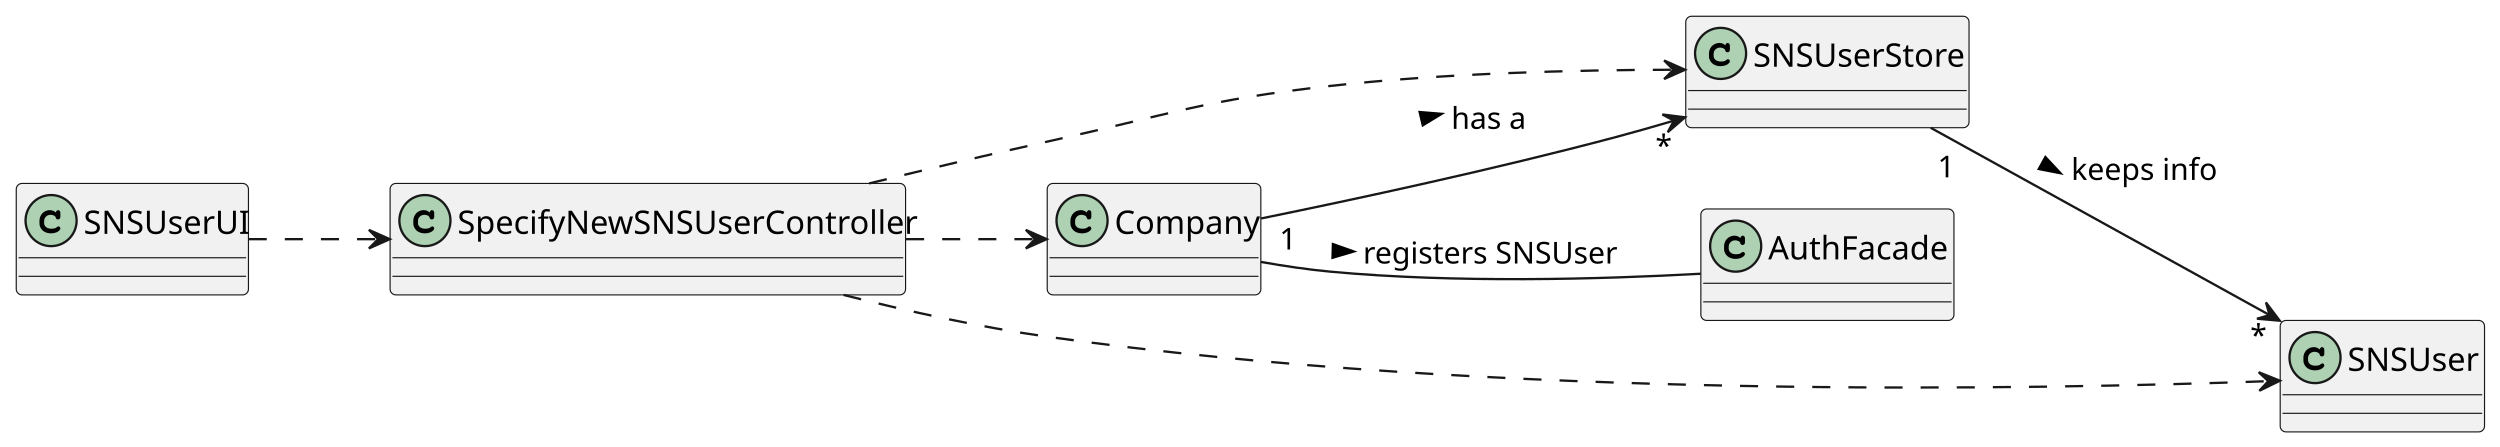
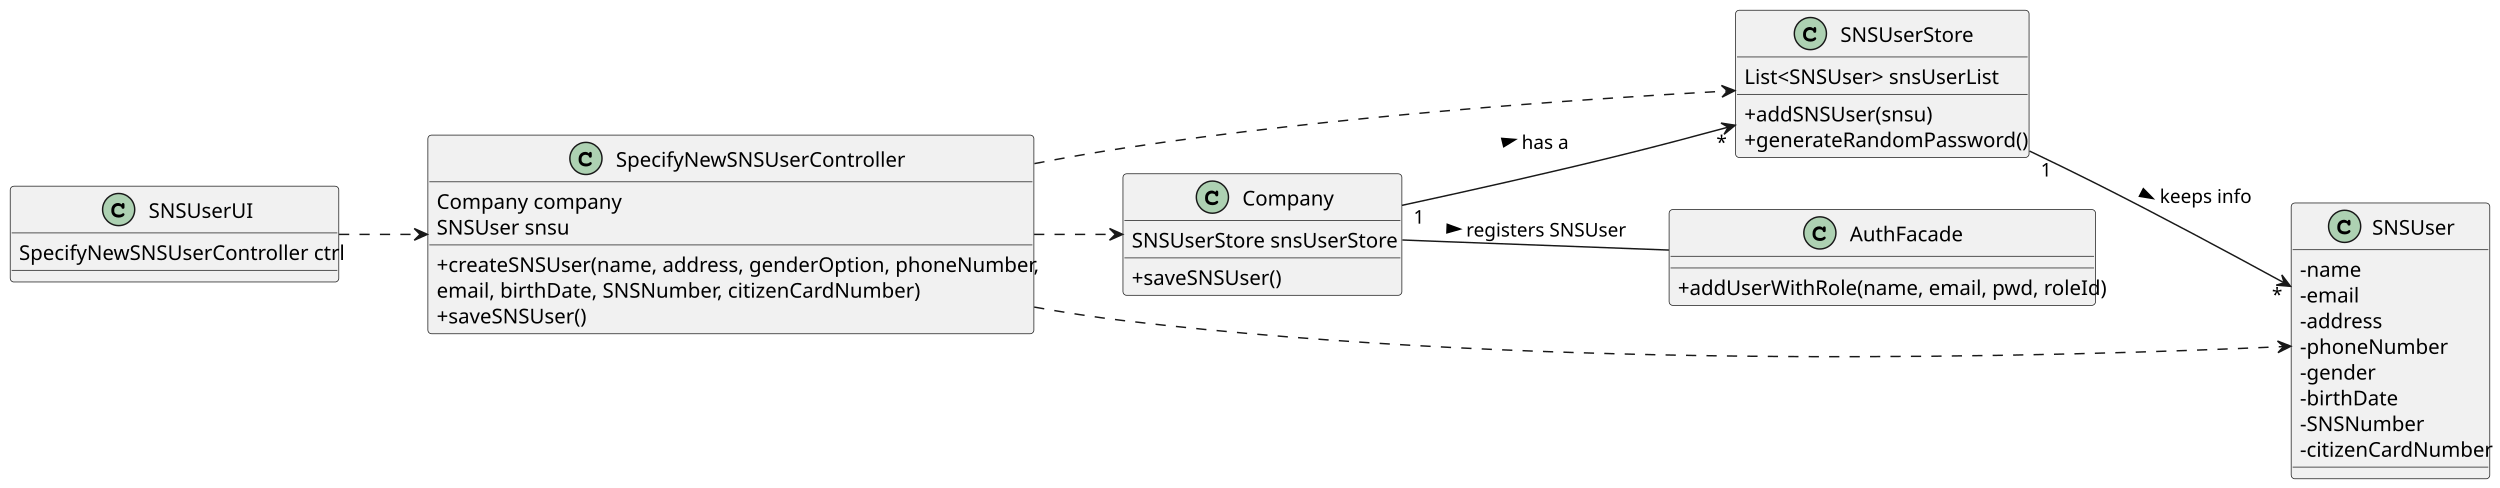
- <svg xmlns="http://www.w3.org/2000/svg" contentStyleType="text/css" height="173.7px" preserveAspectRatio="none" style="width:969px;height:173px;background:#FFFFFF;" version="1.1" viewBox="0 0 969 173" width="969.3px" zoomAndPan="magnify">
+ <svg xmlns="http://www.w3.org/2000/svg" contentStyleType="text/css" height="334px" preserveAspectRatio="none" style="width:1712px;height:334px;background:#FFFFFF;" version="1.1" viewBox="0 0 1712 334" width="1712px" zoomAndPan="magnify">
  <defs />
  <g>
    <g id="elem_SNSUserUI">
-       <rect codeLine="4" fill="#F1F1F1" height="43.2" id="SNSUserUI" rx="2.25" ry="2.25" style="stroke:#181818;stroke-width:0.45;" width="90" x="6.3" y="71.1" />
-       <ellipse cx="19.8" cy="85.5" fill="#ADD1B2" rx="9.9" ry="9.9" style="stroke:#181818;stroke-width:0.9;" />
-       <path d="M21.6,82.35 Q21.783,81.9 21.994,81.675 Q22.205,81.45 22.444,81.45 Q22.866,81.45 23.133,81.703 Q23.4,81.956 23.4,82.547 L23.4,83.953 Q23.4,84.544 23.147,84.797 Q22.894,85.05 22.5,85.05 Q22.148,85.05 21.923,84.895 Q21.698,84.741 21.6,84.333 Q21.558,84.052 21.403,83.897 Q21.122,83.602 20.616,83.433 Q20.109,83.25 19.603,83.25 Q18.97,83.25 18.436,83.503 Q17.916,83.756 17.508,84.319 Q17.1,84.881 17.1,85.655 L17.1,86.484 Q17.1,87.412 17.859,88.031 Q18.619,88.65 19.969,88.65 Q20.77,88.65 21.333,88.467 Q21.656,88.369 22.022,88.045 Q22.261,87.862 22.387,87.806 Q22.514,87.75 22.669,87.75 Q22.964,87.75 23.175,87.989 Q23.4,88.214 23.4,88.537 Q23.4,88.847 23.091,89.213 Q22.641,89.747 21.923,90.042 Q20.981,90.45 19.828,90.45 Q18.478,90.45 17.395,89.916 Q16.523,89.494 15.905,88.58 Q15.3,87.666 15.3,86.583 L15.3,85.598 Q15.3,84.473 15.834,83.489 Q16.383,82.505 17.325,81.984 Q18.281,81.45 19.35,81.45 Q19.997,81.45 20.559,81.675 Q21.122,81.9 21.6,82.35 Z " fill="#000000" />
-       <text fill="#000000" font-family="sans-serif" font-size="12.6" lengthAdjust="spacing" textLength="61.2" x="32.4" y="90.656">SNSUserUI</text>
-       <line style="stroke:#181818;stroke-width:0.45;" x1="7.2" x2="95.4" y1="99.9" y2="99.9" />
-       <line style="stroke:#181818;stroke-width:0.45;" x1="7.2" x2="95.4" y1="107.1" y2="107.1" />
+       <rect codeLine="4" fill="#F1F1F1" height="65.609" id="SNSUserUI" rx="2.5" ry="2.5" style="stroke:#181818;stroke-width:0.5;" width="225" x="7" y="127.5" />
+       <ellipse cx="81.25" cy="143.5" fill="#ADD1B2" rx="11" ry="11" style="stroke:#181818;stroke-width:1.0;" />
+       <path d="M83.25,140 Q83.453,139.5 83.688,139.25 Q83.922,139 84.188,139 Q84.656,139 84.953,139.281 Q85.25,139.562 85.25,140.219 L85.25,141.781 Q85.25,142.438 84.969,142.719 Q84.688,143 84.25,143 Q83.859,143 83.609,142.828 Q83.359,142.656 83.25,142.203 Q83.203,141.891 83.031,141.719 Q82.719,141.391 82.156,141.203 Q81.594,141 81.031,141 Q80.328,141 79.734,141.281 Q79.156,141.562 78.703,142.188 Q78.25,142.812 78.25,143.672 L78.25,144.594 Q78.25,145.625 79.094,146.312 Q79.938,147 81.438,147 Q82.328,147 82.953,146.797 Q83.312,146.688 83.719,146.328 Q83.984,146.125 84.125,146.062 Q84.266,146 84.438,146 Q84.766,146 85,146.266 Q85.25,146.516 85.25,146.875 Q85.25,147.219 84.906,147.625 Q84.406,148.219 83.609,148.547 Q82.562,149 81.281,149 Q79.781,149 78.578,148.406 Q77.609,147.938 76.922,146.922 Q76.25,145.906 76.25,144.703 L76.25,143.609 Q76.25,142.359 76.844,141.266 Q77.453,140.172 78.5,139.594 Q79.562,139 80.75,139 Q81.469,139 82.094,139.25 Q82.719,139.5 83.25,140 Z " fill="#000000" />
+       <text fill="#000000" font-family="sans-serif" font-size="14" lengthAdjust="spacing" textLength="68" x="101.75" y="149.228">SNSUserUI</text>
+       <line style="stroke:#181818;stroke-width:0.5;" x1="8" x2="231" y1="159.5" y2="159.5" />
+       <text fill="#000000" font-family="sans-serif" font-size="14" lengthAdjust="spacing" textLength="213" x="13" y="178.033">SpecifyNewSNSUserController ctrl</text>
+       <line style="stroke:#181818;stroke-width:0.5;" x1="8" x2="231" y1="185.109" y2="185.109" />
    </g>
    <g id="elem_SpecifyNewSNSUserController">
-       <rect codeLine="5" fill="#F1F1F1" height="43.2" id="SpecifyNewSNSUserController" rx="2.25" ry="2.25" style="stroke:#181818;stroke-width:0.45;" width="199.8" x="151.2" y="71.1" />
-       <ellipse cx="164.7" cy="85.5" fill="#ADD1B2" rx="9.9" ry="9.9" style="stroke:#181818;stroke-width:0.9;" />
-       <path d="M166.5,82.35 Q166.683,81.9 166.894,81.675 Q167.105,81.45 167.344,81.45 Q167.766,81.45 168.033,81.703 Q168.3,81.956 168.3,82.547 L168.3,83.953 Q168.3,84.544 168.047,84.797 Q167.794,85.05 167.4,85.05 Q167.048,85.05 166.823,84.895 Q166.598,84.741 166.5,84.333 Q166.458,84.052 166.303,83.897 Q166.022,83.602 165.516,83.433 Q165.009,83.25 164.503,83.25 Q163.87,83.25 163.336,83.503 Q162.816,83.756 162.408,84.319 Q162,84.881 162,85.655 L162,86.484 Q162,87.412 162.759,88.031 Q163.519,88.65 164.869,88.65 Q165.67,88.65 166.233,88.467 Q166.556,88.369 166.922,88.045 Q167.161,87.862 167.287,87.806 Q167.414,87.75 167.569,87.75 Q167.864,87.75 168.075,87.989 Q168.3,88.214 168.3,88.537 Q168.3,88.847 167.991,89.213 Q167.541,89.747 166.823,90.042 Q165.881,90.45 164.728,90.45 Q163.378,90.45 162.295,89.916 Q161.423,89.494 160.805,88.58 Q160.2,87.666 160.2,86.583 L160.2,85.598 Q160.2,84.473 160.734,83.489 Q161.283,82.505 162.225,81.984 Q163.181,81.45 164.25,81.45 Q164.897,81.45 165.459,81.675 Q166.022,81.9 166.5,82.35 Z " fill="#000000" />
-       <text fill="#000000" font-family="sans-serif" font-size="12.6" lengthAdjust="spacing" textLength="171" x="177.3" y="90.656">SpecifyNewSNSUserController</text>
-       <line style="stroke:#181818;stroke-width:0.45;" x1="152.1" x2="350.1" y1="99.9" y2="99.9" />
-       <line style="stroke:#181818;stroke-width:0.45;" x1="152.1" x2="350.1" y1="107.1" y2="107.1" />
+       <rect codeLine="7" fill="#F1F1F1" height="136.047" id="SpecifyNewSNSUserController" rx="2.5" ry="2.5" style="stroke:#181818;stroke-width:0.5;" width="415" x="293" y="92.5" />
+       <ellipse cx="401.25" cy="108.5" fill="#ADD1B2" rx="11" ry="11" style="stroke:#181818;stroke-width:1.0;" />
+       <path d="M403.25,105 Q403.453,104.5 403.688,104.25 Q403.922,104 404.188,104 Q404.656,104 404.953,104.281 Q405.25,104.562 405.25,105.219 L405.25,106.781 Q405.25,107.438 404.969,107.719 Q404.688,108 404.25,108 Q403.859,108 403.609,107.828 Q403.359,107.656 403.25,107.203 Q403.203,106.891 403.031,106.719 Q402.719,106.391 402.156,106.203 Q401.594,106 401.031,106 Q400.328,106 399.734,106.281 Q399.156,106.562 398.703,107.188 Q398.25,107.812 398.25,108.672 L398.25,109.594 Q398.25,110.625 399.094,111.312 Q399.938,112 401.438,112 Q402.328,112 402.953,111.797 Q403.312,111.688 403.719,111.328 Q403.984,111.125 404.125,111.062 Q404.266,111 404.438,111 Q404.766,111 405,111.266 Q405.25,111.516 405.25,111.875 Q405.25,112.219 404.906,112.625 Q404.406,113.219 403.609,113.547 Q402.562,114 401.281,114 Q399.781,114 398.578,113.406 Q397.609,112.938 396.922,111.922 Q396.25,110.906 396.25,109.703 L396.25,108.609 Q396.25,107.359 396.844,106.266 Q397.453,105.172 398.5,104.594 Q399.562,104 400.75,104 Q401.469,104 402.094,104.25 Q402.719,104.5 403.25,105 Z " fill="#000000" />
+       <text fill="#000000" font-family="sans-serif" font-size="14" lengthAdjust="spacing" textLength="190" x="421.75" y="114.228">SpecifyNewSNSUserController</text>
+       <line style="stroke:#181818;stroke-width:0.5;" x1="294" x2="707" y1="124.5" y2="124.5" />
+       <text fill="#000000" font-family="sans-serif" font-size="14" lengthAdjust="spacing" textLength="121" x="299" y="143.033">Company company</text>
+       <text fill="#000000" font-family="sans-serif" font-size="14" lengthAdjust="spacing" textLength="90" x="299" y="160.643">SNSUser snsu</text>
+       <line style="stroke:#181818;stroke-width:0.5;" x1="294" x2="707" y1="167.719" y2="167.719" />
+       <text fill="#000000" font-family="sans-serif" font-size="14" lengthAdjust="spacing" textLength="399" x="299" y="186.252">+createSNSUser(name, address, genderOption, phoneNumber,</text>
+       <text fill="#000000" font-family="sans-serif" font-size="14" lengthAdjust="spacing" textLength="315" x="299" y="203.861">email, birthDate, SNSNumber, citizenCardNumber)</text>
+       <text fill="#000000" font-family="sans-serif" font-size="14" lengthAdjust="spacing" textLength="104" x="299" y="221.471">+saveSNSUser()</text>
    </g>
    <g id="elem_SNSUserStore">
-       <rect codeLine="6" fill="#F1F1F1" height="43.2" id="SNSUserStore" rx="2.25" ry="2.25" style="stroke:#181818;stroke-width:0.45;" width="109.8" x="653.4" y="6.3" />
-       <ellipse cx="666.9" cy="20.7" fill="#ADD1B2" rx="9.9" ry="9.9" style="stroke:#181818;stroke-width:0.9;" />
-       <path d="M668.7,17.55 Q668.883,17.1 669.094,16.875 Q669.305,16.65 669.544,16.65 Q669.966,16.65 670.233,16.903 Q670.5,17.156 670.5,17.747 L670.5,19.153 Q670.5,19.744 670.247,19.997 Q669.994,20.25 669.6,20.25 Q669.248,20.25 669.023,20.095 Q668.798,19.941 668.7,19.533 Q668.658,19.252 668.503,19.097 Q668.222,18.802 667.716,18.633 Q667.209,18.45 666.703,18.45 Q666.07,18.45 665.536,18.703 Q665.016,18.956 664.608,19.519 Q664.2,20.081 664.2,20.855 L664.2,21.684 Q664.2,22.613 664.959,23.231 Q665.719,23.85 667.069,23.85 Q667.87,23.85 668.433,23.667 Q668.756,23.569 669.122,23.245 Q669.361,23.062 669.487,23.006 Q669.614,22.95 669.769,22.95 Q670.064,22.95 670.275,23.189 Q670.5,23.414 670.5,23.738 Q670.5,24.047 670.191,24.413 Q669.741,24.947 669.023,25.242 Q668.081,25.65 666.928,25.65 Q665.578,25.65 664.495,25.116 Q663.623,24.694 663.005,23.78 Q662.4,22.866 662.4,21.783 L662.4,20.798 Q662.4,19.673 662.934,18.689 Q663.483,17.705 664.425,17.184 Q665.381,16.65 666.45,16.65 Q667.097,16.65 667.659,16.875 Q668.222,17.1 668.7,17.55 Z " fill="#000000" />
-       <text fill="#000000" font-family="sans-serif" font-size="12.6" lengthAdjust="spacing" textLength="81" x="679.5" y="25.856">SNSUserStore</text>
-       <line style="stroke:#181818;stroke-width:0.45;" x1="654.3" x2="762.3" y1="35.1" y2="35.1" />
-       <line style="stroke:#181818;stroke-width:0.45;" x1="654.3" x2="762.3" y1="42.3" y2="42.3" />
+       <rect codeLine="13" fill="#F1F1F1" height="100.828" id="SNSUserStore" rx="2.5" ry="2.5" style="stroke:#181818;stroke-width:0.5;" width="201" x="1188.5" y="7" />
+       <ellipse cx="1239.75" cy="23" fill="#ADD1B2" rx="11" ry="11" style="stroke:#181818;stroke-width:1.0;" />
+       <path d="M1241.75,19.5 Q1241.953,19 1242.188,18.75 Q1242.422,18.5 1242.688,18.5 Q1243.156,18.5 1243.453,18.781 Q1243.75,19.062 1243.75,19.719 L1243.75,21.281 Q1243.75,21.938 1243.469,22.219 Q1243.188,22.5 1242.75,22.5 Q1242.359,22.5 1242.109,22.328 Q1241.859,22.156 1241.75,21.703 Q1241.703,21.391 1241.531,21.219 Q1241.219,20.891 1240.656,20.703 Q1240.094,20.5 1239.531,20.5 Q1238.828,20.5 1238.234,20.781 Q1237.656,21.062 1237.203,21.688 Q1236.75,22.312 1236.75,23.172 L1236.75,24.094 Q1236.75,25.125 1237.594,25.812 Q1238.438,26.5 1239.938,26.5 Q1240.828,26.5 1241.453,26.297 Q1241.812,26.188 1242.219,25.828 Q1242.484,25.625 1242.625,25.562 Q1242.766,25.5 1242.938,25.5 Q1243.266,25.5 1243.5,25.766 Q1243.75,26.016 1243.75,26.375 Q1243.75,26.719 1243.406,27.125 Q1242.906,27.719 1242.109,28.047 Q1241.062,28.5 1239.781,28.5 Q1238.281,28.5 1237.078,27.906 Q1236.109,27.438 1235.422,26.422 Q1234.75,25.406 1234.75,24.203 L1234.75,23.109 Q1234.75,21.859 1235.344,20.766 Q1235.953,19.672 1237,19.094 Q1238.062,18.5 1239.25,18.5 Q1239.969,18.5 1240.594,18.75 Q1241.219,19 1241.75,19.5 Z " fill="#000000" />
+       <text fill="#000000" font-family="sans-serif" font-size="14" lengthAdjust="spacing" textLength="90" x="1260.25" y="28.729">SNSUserStore</text>
+       <line style="stroke:#181818;stroke-width:0.5;" x1="1189.5" x2="1388.5" y1="39" y2="39" />
+       <text fill="#000000" font-family="sans-serif" font-size="14" lengthAdjust="spacing" textLength="171" x="1194.5" y="57.533">List&lt;SNSUser&gt; snsUserList</text>
+       <line style="stroke:#181818;stroke-width:0.5;" x1="1189.5" x2="1388.5" y1="64.609" y2="64.609" />
+       <text fill="#000000" font-family="sans-serif" font-size="14" lengthAdjust="spacing" textLength="128" x="1194.5" y="83.143">+addSNSUser(snsu)</text>
+       <text fill="#000000" font-family="sans-serif" font-size="14" lengthAdjust="spacing" textLength="189" x="1194.5" y="100.752">+generateRandomPassword()</text>
    </g>
    <g id="elem_Company">
-       <rect codeLine="7" fill="#F1F1F1" height="43.2" id="Company" rx="2.25" ry="2.25" style="stroke:#181818;stroke-width:0.45;" width="82.8" x="405.9" y="71.1" />
-       <ellipse cx="419.4" cy="85.5" fill="#ADD1B2" rx="9.9" ry="9.9" style="stroke:#181818;stroke-width:0.9;" />
-       <path d="M421.2,82.35 Q421.383,81.9 421.594,81.675 Q421.805,81.45 422.044,81.45 Q422.466,81.45 422.733,81.703 Q423,81.956 423,82.547 L423,83.953 Q423,84.544 422.747,84.797 Q422.494,85.05 422.1,85.05 Q421.748,85.05 421.523,84.895 Q421.298,84.741 421.2,84.333 Q421.158,84.052 421.003,83.897 Q420.722,83.602 420.216,83.433 Q419.709,83.25 419.203,83.25 Q418.57,83.25 418.036,83.503 Q417.516,83.756 417.108,84.319 Q416.7,84.881 416.7,85.655 L416.7,86.484 Q416.7,87.412 417.459,88.031 Q418.219,88.65 419.569,88.65 Q420.37,88.65 420.933,88.467 Q421.256,88.369 421.622,88.045 Q421.861,87.862 421.988,87.806 Q422.114,87.75 422.269,87.75 Q422.564,87.75 422.775,87.989 Q423,88.214 423,88.537 Q423,88.847 422.691,89.213 Q422.241,89.747 421.523,90.042 Q420.581,90.45 419.428,90.45 Q418.078,90.45 416.995,89.916 Q416.123,89.494 415.505,88.58 Q414.9,87.666 414.9,86.583 L414.9,85.598 Q414.9,84.473 415.434,83.489 Q415.983,82.505 416.925,81.984 Q417.881,81.45 418.95,81.45 Q419.597,81.45 420.159,81.675 Q420.722,81.9 421.2,82.35 Z " fill="#000000" />
-       <text fill="#000000" font-family="sans-serif" font-size="12.6" lengthAdjust="spacing" textLength="54" x="432" y="90.656">Company</text>
-       <line style="stroke:#181818;stroke-width:0.45;" x1="406.8" x2="487.8" y1="99.9" y2="99.9" />
-       <line style="stroke:#181818;stroke-width:0.45;" x1="406.8" x2="487.8" y1="107.1" y2="107.1" />
+       <rect codeLine="18" fill="#F1F1F1" height="83.219" id="Company" rx="2.5" ry="2.5" style="stroke:#181818;stroke-width:0.5;" width="191" x="769" y="119" />
+       <ellipse cx="830.25" cy="135" fill="#ADD1B2" rx="11" ry="11" style="stroke:#181818;stroke-width:1.0;" />
+       <path d="M832.25,131.5 Q832.453,131 832.688,130.75 Q832.922,130.5 833.188,130.5 Q833.656,130.5 833.953,130.781 Q834.25,131.062 834.25,131.719 L834.25,133.281 Q834.25,133.938 833.969,134.219 Q833.688,134.5 833.25,134.5 Q832.859,134.5 832.609,134.328 Q832.359,134.156 832.25,133.703 Q832.203,133.391 832.031,133.219 Q831.719,132.891 831.156,132.703 Q830.594,132.5 830.031,132.5 Q829.328,132.5 828.734,132.781 Q828.156,133.062 827.703,133.688 Q827.25,134.312 827.25,135.172 L827.25,136.094 Q827.25,137.125 828.094,137.812 Q828.938,138.5 830.438,138.5 Q831.328,138.5 831.953,138.297 Q832.312,138.188 832.719,137.828 Q832.984,137.625 833.125,137.562 Q833.266,137.5 833.438,137.5 Q833.766,137.5 834,137.766 Q834.25,138.016 834.25,138.375 Q834.25,138.719 833.906,139.125 Q833.406,139.719 832.609,140.047 Q831.562,140.5 830.281,140.5 Q828.781,140.5 827.578,139.906 Q826.609,139.438 825.922,138.422 Q825.25,137.406 825.25,136.203 L825.25,135.109 Q825.25,133.859 825.844,132.766 Q826.453,131.672 827.5,131.094 Q828.562,130.5 829.75,130.5 Q830.469,130.5 831.094,130.75 Q831.719,131 832.25,131.5 Z " fill="#000000" />
+       <text fill="#000000" font-family="sans-serif" font-size="14" lengthAdjust="spacing" textLength="60" x="850.75" y="140.728">Company</text>
+       <line style="stroke:#181818;stroke-width:0.5;" x1="770" x2="959" y1="151" y2="151" />
+       <text fill="#000000" font-family="sans-serif" font-size="14" lengthAdjust="spacing" textLength="179" x="775" y="169.533">SNSUserStore snsUserStore</text>
+       <line style="stroke:#181818;stroke-width:0.5;" x1="770" x2="959" y1="176.609" y2="176.609" />
+       <text fill="#000000" font-family="sans-serif" font-size="14" lengthAdjust="spacing" textLength="104" x="775" y="195.143">+saveSNSUser()</text>
    </g>
    <g id="elem_SNSUser">
-       <rect codeLine="8" fill="#F1F1F1" height="43.2" id="SNSUser" rx="2.25" ry="2.25" style="stroke:#181818;stroke-width:0.45;" width="79.2" x="883.8" y="124.2" />
-       <ellipse cx="897.3" cy="138.6" fill="#ADD1B2" rx="9.9" ry="9.9" style="stroke:#181818;stroke-width:0.9;" />
-       <path d="M899.1,135.45 Q899.283,135 899.494,134.775 Q899.705,134.55 899.944,134.55 Q900.366,134.55 900.633,134.803 Q900.9,135.056 900.9,135.647 L900.9,137.053 Q900.9,137.644 900.647,137.897 Q900.394,138.15 900,138.15 Q899.648,138.15 899.423,137.995 Q899.198,137.841 899.1,137.433 Q899.058,137.152 898.903,136.997 Q898.622,136.702 898.116,136.533 Q897.609,136.35 897.103,136.35 Q896.47,136.35 895.936,136.603 Q895.416,136.856 895.008,137.419 Q894.6,137.981 894.6,138.755 L894.6,139.584 Q894.6,140.512 895.359,141.131 Q896.119,141.75 897.469,141.75 Q898.27,141.75 898.833,141.567 Q899.156,141.469 899.522,141.145 Q899.761,140.963 899.888,140.906 Q900.014,140.85 900.169,140.85 Q900.464,140.85 900.675,141.089 Q900.9,141.314 900.9,141.637 Q900.9,141.947 900.591,142.312 Q900.141,142.847 899.423,143.142 Q898.481,143.55 897.328,143.55 Q895.978,143.55 894.895,143.016 Q894.023,142.594 893.405,141.68 Q892.8,140.766 892.8,139.683 L892.8,138.698 Q892.8,137.573 893.334,136.589 Q893.883,135.605 894.825,135.084 Q895.781,134.55 896.85,134.55 Q897.497,134.55 898.059,134.775 Q898.622,135 899.1,135.45 Z " fill="#000000" />
-       <text fill="#000000" font-family="sans-serif" font-size="12.6" lengthAdjust="spacing" textLength="50.4" x="909.9" y="143.756">SNSUser</text>
-       <line style="stroke:#181818;stroke-width:0.45;" x1="884.7" x2="962.1" y1="153" y2="153" />
-       <line style="stroke:#181818;stroke-width:0.45;" x1="884.7" x2="962.1" y1="160.2" y2="160.2" />
+       <rect codeLine="23" fill="#F1F1F1" height="188.875" id="SNSUser" rx="2.5" ry="2.5" style="stroke:#181818;stroke-width:0.5;" width="136" x="1569" y="139" />
+       <ellipse cx="1605.6" cy="155" fill="#ADD1B2" rx="11" ry="11" style="stroke:#181818;stroke-width:1.0;" />
+       <path d="M1607.6,151.5 Q1607.803,151 1608.037,150.75 Q1608.272,150.5 1608.537,150.5 Q1609.006,150.5 1609.303,150.781 Q1609.6,151.062 1609.6,151.719 L1609.6,153.281 Q1609.6,153.938 1609.319,154.219 Q1609.037,154.5 1608.6,154.5 Q1608.209,154.5 1607.959,154.328 Q1607.709,154.156 1607.6,153.703 Q1607.553,153.391 1607.381,153.219 Q1607.069,152.891 1606.506,152.703 Q1605.944,152.5 1605.381,152.5 Q1604.678,152.5 1604.084,152.781 Q1603.506,153.062 1603.053,153.688 Q1602.6,154.312 1602.6,155.172 L1602.6,156.094 Q1602.6,157.125 1603.444,157.812 Q1604.287,158.5 1605.787,158.5 Q1606.678,158.5 1607.303,158.297 Q1607.662,158.188 1608.069,157.828 Q1608.334,157.625 1608.475,157.562 Q1608.616,157.5 1608.787,157.5 Q1609.116,157.5 1609.35,157.766 Q1609.6,158.016 1609.6,158.375 Q1609.6,158.719 1609.256,159.125 Q1608.756,159.719 1607.959,160.047 Q1606.912,160.5 1605.631,160.5 Q1604.131,160.5 1602.928,159.906 Q1601.959,159.438 1601.272,158.422 Q1600.6,157.406 1600.6,156.203 L1600.6,155.109 Q1600.6,153.859 1601.194,152.766 Q1601.803,151.672 1602.85,151.094 Q1603.912,150.5 1605.1,150.5 Q1605.819,150.5 1606.444,150.75 Q1607.069,151 1607.6,151.5 Z " fill="#000000" />
+       <text fill="#000000" font-family="sans-serif" font-size="14" lengthAdjust="spacing" textLength="56" x="1624.4" y="160.728">SNSUser</text>
+       <line style="stroke:#181818;stroke-width:0.5;" x1="1570" x2="1704" y1="171" y2="171" />
+       <text fill="#000000" font-family="sans-serif" font-size="14" lengthAdjust="spacing" textLength="40" x="1575" y="189.533">-name</text>
+       <text fill="#000000" font-family="sans-serif" font-size="14" lengthAdjust="spacing" textLength="38" x="1575" y="207.143">-email</text>
+       <text fill="#000000" font-family="sans-serif" font-size="14" lengthAdjust="spacing" textLength="56" x="1575" y="224.752">-address</text>
+       <text fill="#000000" font-family="sans-serif" font-size="14" lengthAdjust="spacing" textLength="94" x="1575" y="242.361">-phoneNumber</text>
+       <text fill="#000000" font-family="sans-serif" font-size="14" lengthAdjust="spacing" textLength="50" x="1575" y="259.971">-gender</text>
+       <text fill="#000000" font-family="sans-serif" font-size="14" lengthAdjust="spacing" textLength="63" x="1575" y="277.58">-birthDate</text>
+       <text fill="#000000" font-family="sans-serif" font-size="14" lengthAdjust="spacing" textLength="81" x="1575" y="295.19">-SNSNumber</text>
+       <text fill="#000000" font-family="sans-serif" font-size="14" lengthAdjust="spacing" textLength="124" x="1575" y="312.799">-citizenCardNumber</text>
+       <line style="stroke:#181818;stroke-width:0.5;" x1="1570" x2="1704" y1="319.875" y2="319.875" />
    </g>
    <g id="elem_AuthFacade">
-       <rect codeLine="9" fill="#F1F1F1" height="43.2" id="AuthFacade" rx="2.25" ry="2.25" style="stroke:#181818;stroke-width:0.45;" width="98.1" x="659.25" y="81" />
-       <ellipse cx="672.75" cy="95.4" fill="#ADD1B2" rx="9.9" ry="9.9" style="stroke:#181818;stroke-width:0.9;" />
-       <path d="M674.55,92.25 Q674.733,91.8 674.944,91.575 Q675.155,91.35 675.394,91.35 Q675.816,91.35 676.083,91.603 Q676.35,91.856 676.35,92.447 L676.35,93.853 Q676.35,94.444 676.097,94.697 Q675.844,94.95 675.45,94.95 Q675.098,94.95 674.873,94.795 Q674.648,94.641 674.55,94.233 Q674.508,93.952 674.353,93.797 Q674.072,93.502 673.566,93.333 Q673.059,93.15 672.553,93.15 Q671.92,93.15 671.386,93.403 Q670.866,93.656 670.458,94.219 Q670.05,94.781 670.05,95.555 L670.05,96.384 Q670.05,97.312 670.809,97.931 Q671.569,98.55 672.919,98.55 Q673.72,98.55 674.283,98.367 Q674.606,98.269 674.972,97.945 Q675.211,97.763 675.337,97.706 Q675.464,97.65 675.619,97.65 Q675.914,97.65 676.125,97.889 Q676.35,98.114 676.35,98.438 Q676.35,98.747 676.041,99.112 Q675.591,99.647 674.873,99.942 Q673.931,100.35 672.778,100.35 Q671.428,100.35 670.345,99.816 Q669.473,99.394 668.855,98.48 Q668.25,97.566 668.25,96.483 L668.25,95.498 Q668.25,94.373 668.784,93.389 Q669.333,92.405 670.275,91.884 Q671.231,91.35 672.3,91.35 Q672.947,91.35 673.509,91.575 Q674.072,91.8 674.55,92.25 Z " fill="#000000" />
-       <text fill="#000000" font-family="sans-serif" font-size="12.6" lengthAdjust="spacing" textLength="69.3" x="685.35" y="100.556">AuthFacade</text>
-       <line style="stroke:#181818;stroke-width:0.45;" x1="660.15" x2="756.45" y1="109.8" y2="109.8" />
-       <line style="stroke:#181818;stroke-width:0.45;" x1="660.15" x2="756.45" y1="117" y2="117" />
+       <rect codeLine="34" fill="#F1F1F1" height="65.609" id="AuthFacade" rx="2.5" ry="2.5" style="stroke:#181818;stroke-width:0.5;" width="292" x="1143" y="143.5" />
+       <ellipse cx="1246.25" cy="159.5" fill="#ADD1B2" rx="11" ry="11" style="stroke:#181818;stroke-width:1.0;" />
+       <path d="M1248.25,156 Q1248.453,155.5 1248.688,155.25 Q1248.922,155 1249.188,155 Q1249.656,155 1249.953,155.281 Q1250.25,155.562 1250.25,156.219 L1250.25,157.781 Q1250.25,158.438 1249.969,158.719 Q1249.688,159 1249.25,159 Q1248.859,159 1248.609,158.828 Q1248.359,158.656 1248.25,158.203 Q1248.203,157.891 1248.031,157.719 Q1247.719,157.391 1247.156,157.203 Q1246.594,157 1246.031,157 Q1245.328,157 1244.734,157.281 Q1244.156,157.562 1243.703,158.188 Q1243.25,158.812 1243.25,159.672 L1243.25,160.594 Q1243.25,161.625 1244.094,162.312 Q1244.938,163 1246.438,163 Q1247.328,163 1247.953,162.797 Q1248.312,162.688 1248.719,162.328 Q1248.984,162.125 1249.125,162.062 Q1249.266,162 1249.438,162 Q1249.766,162 1250,162.266 Q1250.25,162.516 1250.25,162.875 Q1250.25,163.219 1249.906,163.625 Q1249.406,164.219 1248.609,164.547 Q1247.562,165 1246.281,165 Q1244.781,165 1243.578,164.406 Q1242.609,163.938 1241.922,162.922 Q1241.25,161.906 1241.25,160.703 L1241.25,159.609 Q1241.25,158.359 1241.844,157.266 Q1242.453,156.172 1243.5,155.594 Q1244.562,155 1245.75,155 Q1246.469,155 1247.094,155.25 Q1247.719,155.5 1248.25,156 Z " fill="#000000" />
+       <text fill="#000000" font-family="sans-serif" font-size="14" lengthAdjust="spacing" textLength="77" x="1266.75" y="165.228">AuthFacade</text>
+       <line style="stroke:#181818;stroke-width:0.5;" x1="1144" x2="1434" y1="175.5" y2="175.5" />
+       <line style="stroke:#181818;stroke-width:0.5;" x1="1144" x2="1434" y1="183.5" y2="183.5" />
+       <text fill="#000000" font-family="sans-serif" font-size="14" lengthAdjust="spacing" textLength="280" x="1149" y="202.033">+addUserWithRole(name, email, pwd, roleId)</text>
    </g>
    <g id="link_SNSUserUI_SpecifyNewSNSUserController">
-       <path codeLine="12" d="M96.39,92.7 C111.285,92.7 128.601,92.7 146.133,92.7 " fill="none" id="SNSUserUI-to-SpecifyNewSNSUserController" style="stroke:#181818;stroke-width:0.9;stroke-dasharray:7.0,7.0;" />
-       <polygon fill="#181818" points="151.074,92.7,142.974,89.1,146.574,92.7,142.974,96.3,151.074,92.7" style="stroke:#181818;stroke-width:0.9;" />
+       <path codeLine="39" d="M232.16,160.5 C249.73,160.5 268.37,160.5 287.32,160.5 " fill="none" id="SNSUserUI-to-SpecifyNewSNSUserController" style="stroke:#181818;stroke-width:1.0;stroke-dasharray:7.0,7.0;" />
+       <polygon fill="#181818" points="292.67,160.5,283.67,156.5,287.67,160.5,283.67,164.5,292.67,160.5" style="stroke:#181818;stroke-width:1.0;" />
    </g>
    <g id="link_Company_SNSUserStore">
-       <path codeLine="13" d="M488.772,84.681 C525.042,77.283 579.546,65.574 626.4,53.1 C633.591,51.183 641.097,49.05 648.513,46.845 " fill="none" id="Company-to-SNSUserStore" style="stroke:#181818;stroke-width:0.9;" />
-       <polygon fill="#181818" points="653.121,45.468,644.327,44.359,648.813,46.767,646.405,51.253,653.121,45.468" style="stroke:#181818;stroke-width:0.9;" />
-       <polygon fill="#000000" points="558.779,44.121,550.248,43.423,551.467,48.571,558.779,44.121" style="stroke:#000000;stroke-width:0.9;" />
-       <text fill="#000000" font-family="sans-serif" font-size="11.7" lengthAdjust="spacing" textLength="28.8" x="562.5" y="49.946">has a</text>
-       <text fill="#000000" font-family="sans-serif" font-size="11.7" lengthAdjust="spacing" textLength="6.3" x="495.884" y="96.721">1</text>
-       <text fill="#000000" font-family="sans-serif" font-size="11.7" lengthAdjust="spacing" textLength="4.5" x="641.622" y="60.651">*</text>
+       <path codeLine="40" d="M960.07,140.62 C1006.3,130.62 1062.7,117.98 1113,105.5 C1135.84,99.83 1160.24,93.39 1183.36,87.1 " fill="none" id="Company-to-SNSUserStore" style="stroke:#181818;stroke-width:1.0;" />
+       <polygon fill="#181818" points="1188.27,85.76,1178.535,84.264,1183.446,87.073,1180.637,91.983,1188.27,85.76" style="stroke:#181818;stroke-width:1.0;" />
+       <polygon fill="#000000" points="1037.862,95.51,1028.381,94.761,1029.751,100.477,1037.862,95.51" style="stroke:#000000;stroke-width:1.0;" />
+       <text fill="#000000" font-family="sans-serif" font-size="13" lengthAdjust="spacing" textLength="32" x="1042" y="101.995">has a</text>
+       <text fill="#000000" font-family="sans-serif" font-size="13" lengthAdjust="spacing" textLength="7" x="967.965" y="153.174">1</text>
+       <text fill="#000000" font-family="sans-serif" font-size="13" lengthAdjust="spacing" textLength="5" x="1175.367" y="102.051">*</text>
    </g>
    <g id="link_SNSUserStore_SNSUser">
-       <path codeLine="14" d="M748.323,49.527 C785.457,70.047 841.14,100.827 879.507,122.031 " fill="none" id="SNSUserStore-to-SNSUser" style="stroke:#181818;stroke-width:0.9;" />
-       <polygon fill="#181818" points="883.629,124.308,878.287,117.235,879.692,122.128,874.799,123.534,883.629,124.308" style="stroke:#181818;stroke-width:0.9;" />
-       <polygon fill="#000000" points="798.639,67.135,792.793,60.882,790.234,65.512,798.639,67.135" style="stroke:#000000;stroke-width:0.9;" />
-       <text fill="#000000" font-family="sans-serif" font-size="11.7" lengthAdjust="spacing" textLength="53.1" x="802.8" y="69.746">keeps info</text>
-       <text fill="#000000" font-family="sans-serif" font-size="11.7" lengthAdjust="spacing" textLength="6.3" x="751.011" y="68.738">1</text>
-       <text fill="#000000" font-family="sans-serif" font-size="11.7" lengthAdjust="spacing" textLength="4.5" x="872.169" y="134.113">*</text>
+       <path codeLine="41" d="M1389.8,103.43 C1405,110.68 1420.47,118.19 1435,125.5 C1478.19,147.21 1525.88,172.77 1563.97,193.57 " fill="none" id="SNSUserStore-to-SNSUser" style="stroke:#181818;stroke-width:1.0;" />
+       <polygon fill="#181818" points="1568.56,196.08,1562.585,188.251,1564.174,193.68,1558.745,195.268,1568.56,196.08" style="stroke:#181818;stroke-width:1.0;" />
+       <polygon fill="#000000" points="1474.44,135.974,1467.758,129.206,1465.057,134.427,1474.44,135.974" style="stroke:#000000;stroke-width:1.0;" />
+       <text fill="#000000" font-family="sans-serif" font-size="13" lengthAdjust="spacing" textLength="59" x="1479" y="138.995">keeps info</text>
+       <text fill="#000000" font-family="sans-serif" font-size="13" lengthAdjust="spacing" textLength="7" x="1397.459" y="120.905">1</text>
+       <text fill="#000000" font-family="sans-serif" font-size="13" lengthAdjust="spacing" textLength="5" x="1555.801" y="206.383">*</text>
    </g>
    <g id="link_SpecifyNewSNSUserController_Company">
-       <path codeLine="15" d="M351.189,92.7 C368.667,92.7 386.055,92.7 401.103,92.7 " fill="none" id="SpecifyNewSNSUserController-to-Company" style="stroke:#181818;stroke-width:0.9;stroke-dasharray:7.0,7.0;" />
-       <polygon fill="#181818" points="405.693,92.7,397.593,89.1,401.193,92.7,397.593,96.3,405.693,92.7" style="stroke:#181818;stroke-width:0.9;" />
+       <path codeLine="42" d="M708.14,160.5 C727.25,160.5 745.98,160.5 763.44,160.5 " fill="none" id="SpecifyNewSNSUserController-to-Company" style="stroke:#181818;stroke-width:1.0;stroke-dasharray:7.0,7.0;" />
+       <polygon fill="#181818" points="768.81,160.5,759.822,156.474,763.81,160.486,759.799,164.474,768.81,160.5" style="stroke:#181818;stroke-width:1.0;" />
    </g>
    <g id="link_SpecifyNewSNSUserController_SNSUserStore">
-       <path codeLine="16" d="M336.906,71.091 C359.298,65.601 383.472,59.859 405.9,54.9 C454.464,44.163 466.272,38.817 515.7,33.3 C560.052,28.35 610.524,27.099 648.54,27.036 " fill="none" id="SpecifyNewSNSUserController-to-SNSUserStore" style="stroke:#181818;stroke-width:0.9;stroke-dasharray:7.0,7.0;" />
-       <polygon fill="#181818" points="653.112,27.036,645.012,23.436,648.612,27.036,645.012,30.636,653.112,27.036" style="stroke:#181818;stroke-width:0.9;" />
+       <path codeLine="43" d="M708.36,112.03 C728.78,108.11 749.25,104.5 769,101.5 C911.42,79.85 1077.58,68.11 1182.77,62.33 " fill="none" id="SpecifyNewSNSUserController-to-SNSUserStore" style="stroke:#181818;stroke-width:1.0;stroke-dasharray:7.0,7.0;" />
+       <polygon fill="#181818" points="1188.04,62.04,1178.836,58.534,1183.047,62.311,1179.27,66.522,1188.04,62.04" style="stroke:#181818;stroke-width:1.0;" />
    </g>
    <g id="link_SpecifyNewSNSUserController_SNSUser">
-       <path codeLine="17" d="M326.952,114.309 C351.864,120.627 379.881,126.819 405.9,130.5 C579.807,155.079 789.804,151.02 879.021,147.744 " fill="none" id="SpecifyNewSNSUserController-to-SNSUser" style="stroke:#181818;stroke-width:0.9;stroke-dasharray:7.0,7.0;" />
-       <polygon fill="#181818" points="883.692,147.564,875.464,144.267,879.195,147.731,875.731,151.462,883.692,147.564" style="stroke:#181818;stroke-width:0.9;" />
+       <path codeLine="44" d="M708.19,210.28 C728.64,213.94 749.17,217.12 769,219.5 C1061.85,254.59 1414.28,244.17 1563.56,237.35 " fill="none" id="SpecifyNewSNSUserController-to-SNSUser" style="stroke:#181818;stroke-width:1.0;stroke-dasharray:7.0,7.0;" />
+       <polygon fill="#181818" points="1568.78,237.1,1559.606,233.516,1563.785,237.329,1559.973,241.508,1568.78,237.1" style="stroke:#181818;stroke-width:1.0;" />
    </g>
    <g id="link_Company_AuthFacade">
-       <path codeLine="18" d="M488.718,101.52 C497.574,103.095 506.916,104.49 515.7,105.3 C564.417,109.809 620.397,108.252 659.232,106.101 " fill="none" id="Company-AuthFacade" style="stroke:#181818;stroke-width:0.9;" />
-       <polygon fill="#000000" points="524.698,97.479,516.632,94.616,516.49,99.904,524.698,97.479" style="stroke:#000000;stroke-width:0.9;" />
-       <text fill="#000000" font-family="sans-serif" font-size="11.7" lengthAdjust="spacing" textLength="97.2" x="528.3" y="102.146">registers SNSUser</text>
+       <path codeLine="45" d="M960.33,164.34 C970.34,164.74 980.38,165.13 990,165.5 C1039.79,167.42 1094.27,169.45 1142.87,171.24 " fill="none" id="Company-AuthFacade" style="stroke:#181818;stroke-width:1.0;" />
+       <polygon fill="#000000" points="999.996,156.865,991.069,153.586,990.847,159.46,999.996,156.865" style="stroke:#000000;stroke-width:1.0;" />
+       <text fill="#000000" font-family="sans-serif" font-size="13" lengthAdjust="spacing" textLength="108" x="1004" y="161.995">registers SNSUser</text>
    </g>
  </g>
</svg>
